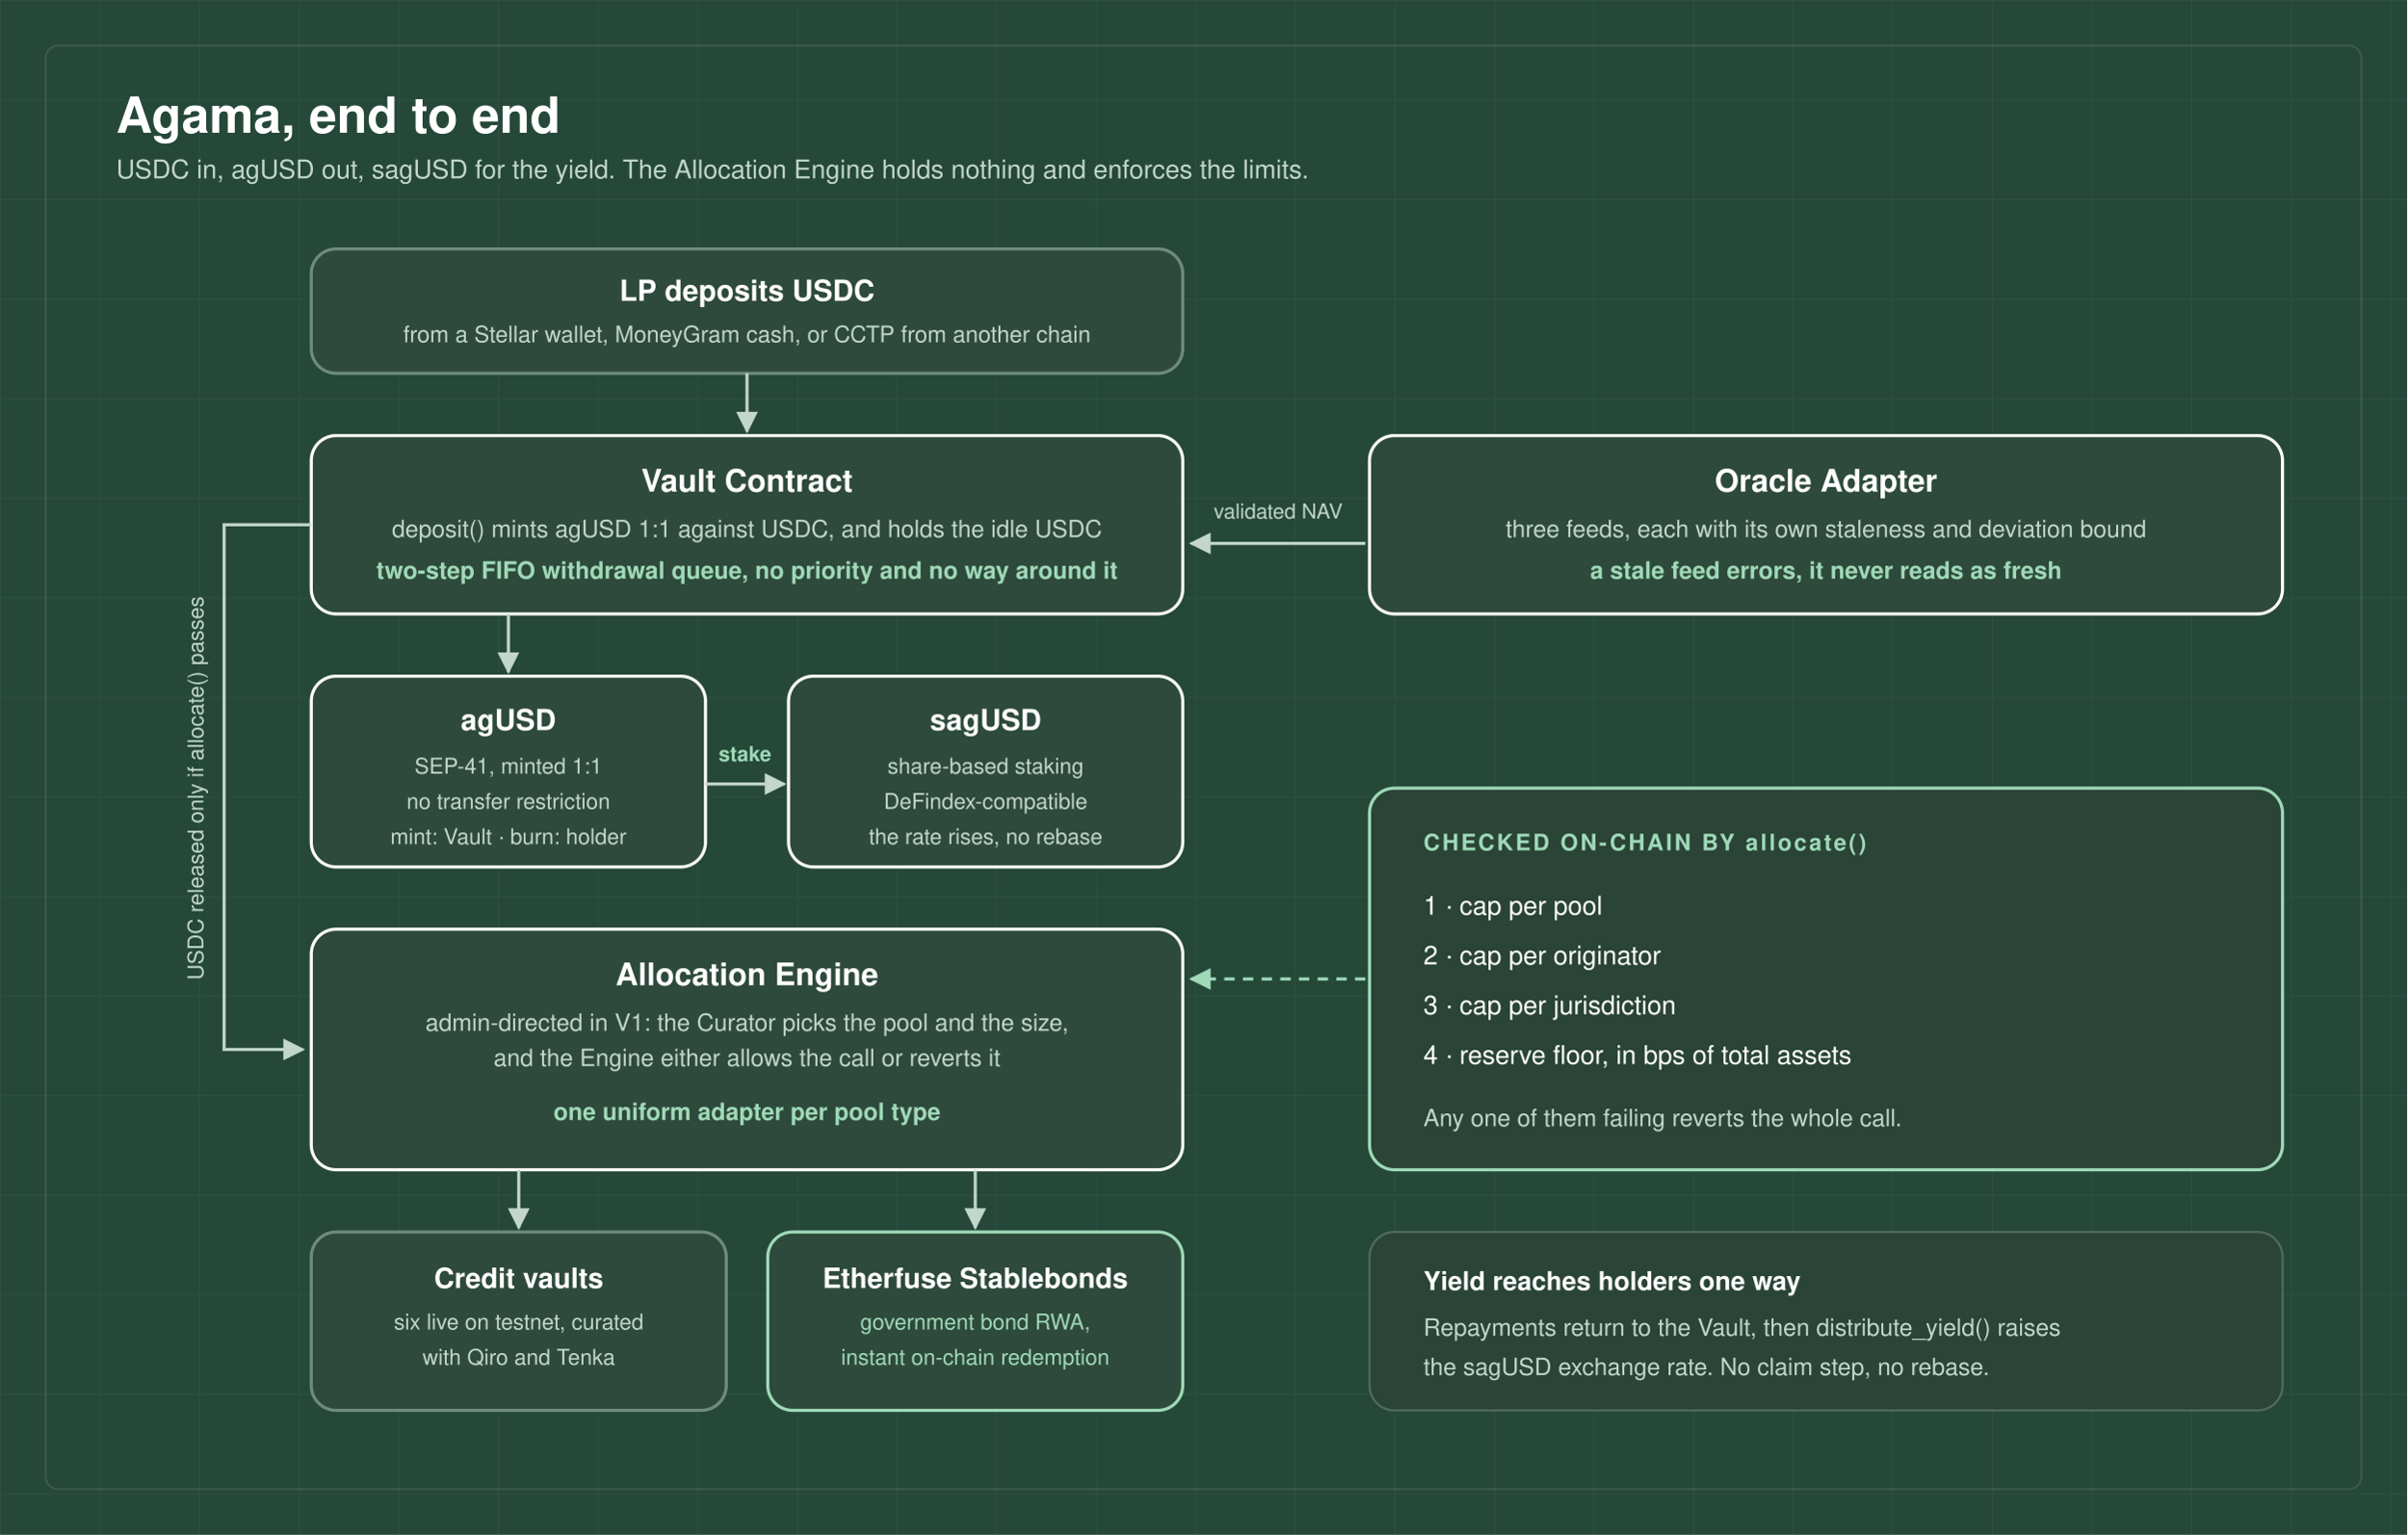
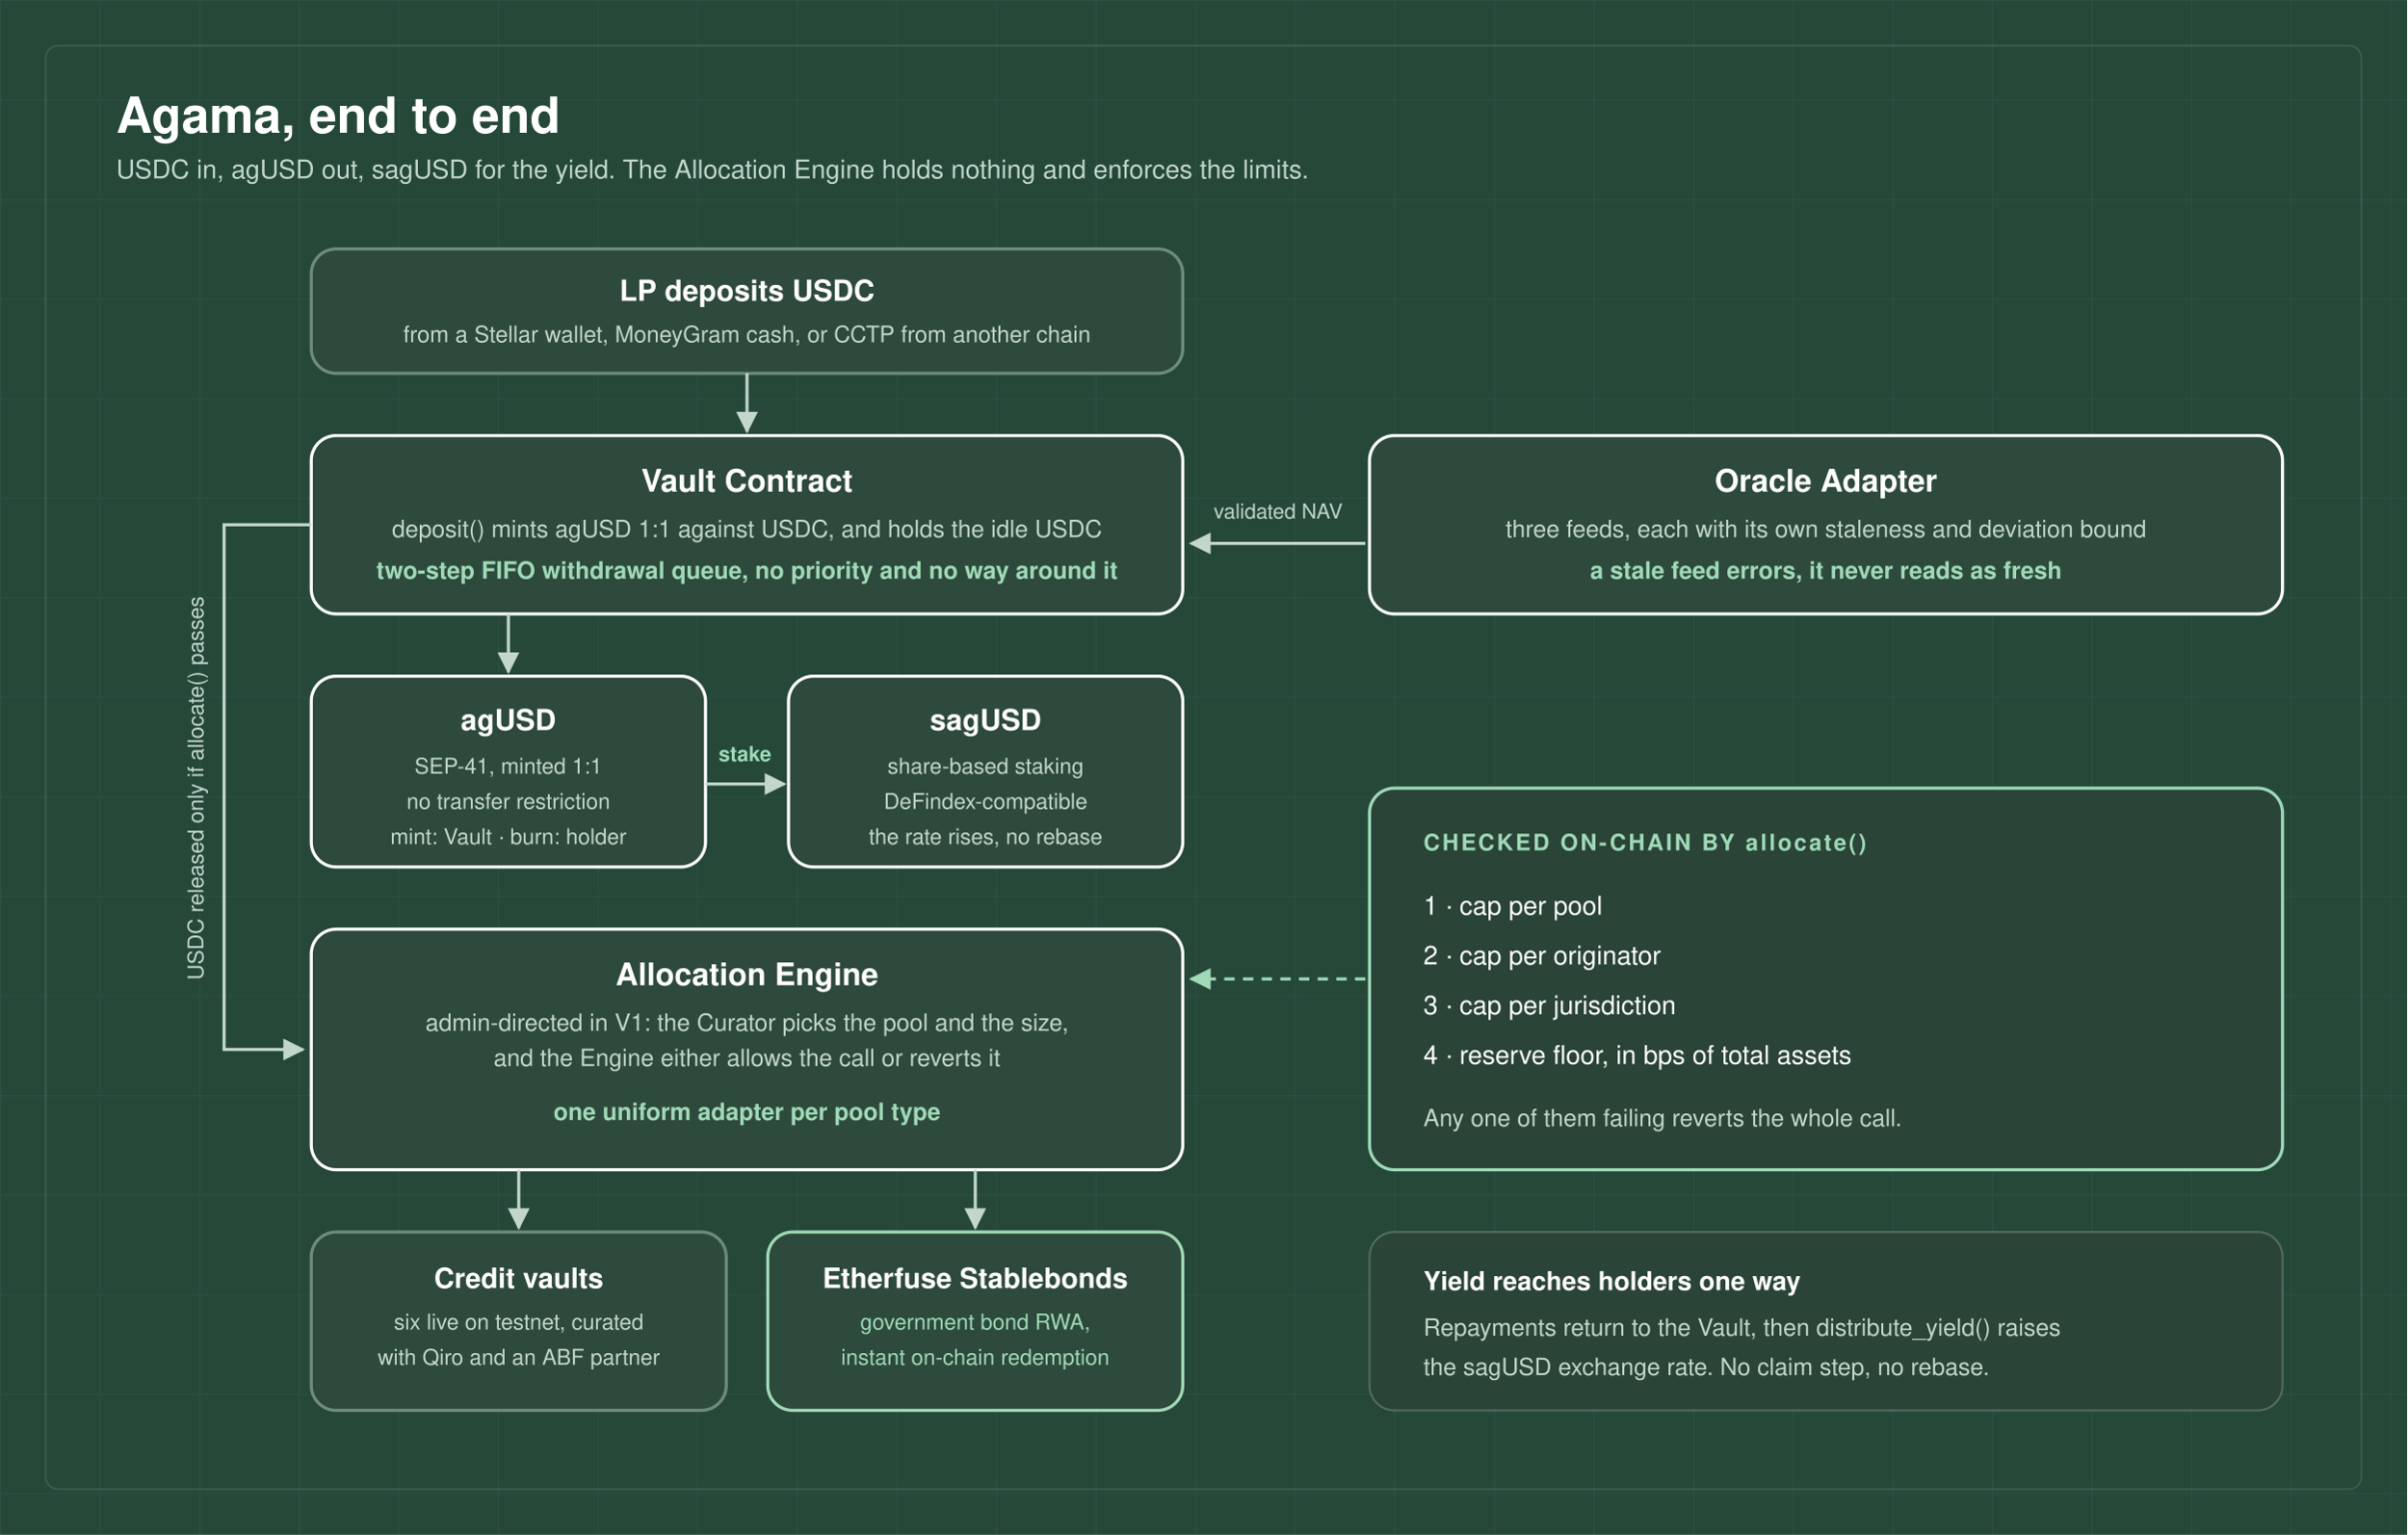
<svg xmlns="http://www.w3.org/2000/svg" viewBox="0 0 1160 740" width="1160" height="740" font-family="Helvetica Neue, Helvetica, Arial, sans-serif">
  <defs>
    <marker id="a" viewBox="0 0 10 10" refX="9" refY="5" markerWidth="7" markerHeight="7" orient="auto-start-reverse">
      <path d="M0,0 L10,5 L0,10 z" fill="#c2d6cb" />
    </marker>
    <marker id="am" viewBox="0 0 10 10" refX="9" refY="5" markerWidth="7" markerHeight="7" orient="auto-start-reverse">
      <path d="M0,0 L10,5 L0,10 z" fill="#9fd9b8" />
    </marker>
    <pattern id="grid" width="48" height="48" patternUnits="userSpaceOnUse">
      <path d="M48 0 L0 0 0 48" fill="none" stroke="#ffffff" stroke-opacity="0.04" stroke-width="1" />
    </pattern>
  </defs>
  <rect width="1160" height="740" fill="#254839" />
  <rect width="1160" height="740" fill="url(#grid)" />
  <rect x="22" y="22" width="1116" height="696" fill="none" stroke="#ffffff" stroke-opacity="0.10" rx="6" />
  <text x="56" y="64" fill="#ffffff" font-size="24" font-weight="700">Agama, end to end</text>
  <text x="56" y="86" fill="#c2d6cb" font-size="12.5">USDC in, agUSD out, sagUSD for the yield. The Allocation Engine holds nothing and enforces the limits.</text>
  <rect x="150" y="120" width="420" height="60" rx="12" fill="#2e4a3c" stroke="#6e8c7d" stroke-width="1.5" />
  <text x="360" y="145" fill="#ffffff" font-size="14" font-weight="700" text-anchor="middle">LP deposits USDC</text>
  <text x="360" y="165" fill="#c2d6cb" font-size="11" text-anchor="middle">from a Stellar wallet, MoneyGram cash, or CCTP from another chain</text>
  <path d="M360 180 L360 208" stroke="#c2d6cb" stroke-width="1.5" fill="none" marker-end="url(#a)" />
  <rect x="150" y="210" width="420" height="86" rx="12" fill="#2e4a3c" stroke="#ffffff" stroke-width="1.5" />
  <text x="360" y="237" fill="#ffffff" font-size="15" font-weight="700" text-anchor="middle">Vault Contract</text>
  <text x="360" y="259" fill="#c2d6cb" font-size="11.5" text-anchor="middle">deposit() mints agUSD 1:1 against USDC, and holds the idle USDC</text>
  <text x="360" y="279" fill="#9fd9b8" font-size="11.5" font-weight="700" text-anchor="middle">two-step FIFO withdrawal queue, no priority and no way around it</text>
  <path d="M245 296 L245 324" stroke="#c2d6cb" stroke-width="1.5" fill="none" marker-end="url(#a)" />
  <rect x="150" y="326" width="190" height="92" rx="12" fill="#2e4a3c" stroke="#ffffff" stroke-width="1.5" />
  <text x="245" y="352" fill="#ffffff" font-size="14" font-weight="700" text-anchor="middle">agUSD</text>
  <text x="245" y="373" fill="#c2d6cb" font-size="10.5" text-anchor="middle">SEP-41, minted 1:1</text>
  <text x="245" y="390" fill="#c2d6cb" font-size="10.5" text-anchor="middle">no transfer restriction</text>
  <text x="245" y="407" fill="#c2d6cb" font-size="10.5" text-anchor="middle">mint: Vault · burn: holder</text>
  <rect x="380" y="326" width="190" height="92" rx="12" fill="#2e4a3c" stroke="#ffffff" stroke-width="1.5" />
  <text x="475" y="352" fill="#ffffff" font-size="14" font-weight="700" text-anchor="middle">sagUSD</text>
  <text x="475" y="373" fill="#c2d6cb" font-size="10.5" text-anchor="middle">share-based staking</text>
  <text x="475" y="390" fill="#c2d6cb" font-size="10.5" text-anchor="middle">DeFindex-compatible</text>
  <text x="475" y="407" fill="#c2d6cb" font-size="10.5" text-anchor="middle">the rate rises, no rebase</text>
  <path d="M340 378 L378 378" stroke="#c2d6cb" stroke-width="1.5" fill="none" marker-end="url(#a)" />
  <text x="359" y="367" fill="#9fd9b8" font-size="10" font-weight="700" text-anchor="middle">stake</text>
  <path d="M150 253 L108 253 L108 506 L146 506" stroke="#c2d6cb" stroke-width="1.5" fill="none" marker-end="url(#a)" />
  <text x="98" y="380" fill="#c2d6cb" font-size="10.5" text-anchor="middle" transform="rotate(-90 98 380)">USDC released only if allocate() passes</text>
  <rect x="150" y="448" width="420" height="116" rx="12" fill="#2e4a3c" stroke="#ffffff" stroke-width="1.5" />
  <text x="360" y="475" fill="#ffffff" font-size="15" font-weight="700" text-anchor="middle">Allocation Engine</text>
  <text x="360" y="497" fill="#c2d6cb" font-size="11.5" text-anchor="middle">admin-directed in V1: the Curator picks the pool and the size,</text>
  <text x="360" y="514" fill="#c2d6cb" font-size="11.5" text-anchor="middle">and the Engine either allows the call or reverts it</text>
  <text x="360" y="540" fill="#9fd9b8" font-size="11.5" font-weight="700" text-anchor="middle">one uniform adapter per pool type</text>
  <path d="M250 564 L250 592" stroke="#c2d6cb" stroke-width="1.5" fill="none" marker-end="url(#a)" />
  <path d="M470 564 L470 592" stroke="#c2d6cb" stroke-width="1.5" fill="none" marker-end="url(#a)" />
  <rect x="150" y="594" width="200" height="86" rx="12" fill="#2e4a3c" stroke="#6e8c7d" stroke-width="1.5" />
  <text x="250" y="621" fill="#ffffff" font-size="13.5" font-weight="700" text-anchor="middle">Credit vaults</text>
  <text x="250" y="641" fill="#c2d6cb" font-size="10.5" text-anchor="middle">six live on testnet, curated</text>
-   <text x="250" y="658" fill="#c2d6cb" font-size="10.5" text-anchor="middle">with Qiro and Tenka</text>
+   <text x="250" y="658" fill="#c2d6cb" font-size="10.5" text-anchor="middle">with Qiro and an ABF partner</text>
  <rect x="370" y="594" width="200" height="86" rx="12" fill="#2e4a3c" stroke="#9fd9b8" stroke-width="1.5" />
  <text x="470" y="621" fill="#ffffff" font-size="13.5" font-weight="700" text-anchor="middle">Etherfuse Stablebonds</text>
  <text x="470" y="641" fill="#9fd9b8" font-size="10.5" text-anchor="middle">government bond RWA,</text>
  <text x="470" y="658" fill="#9fd9b8" font-size="10.5" text-anchor="middle">instant on-chain redemption</text>
  <rect x="660" y="210" width="440" height="86" rx="12" fill="#2e4a3c" stroke="#ffffff" stroke-width="1.5" />
  <text x="880" y="237" fill="#ffffff" font-size="15" font-weight="700" text-anchor="middle">Oracle Adapter</text>
  <text x="880" y="259" fill="#c2d6cb" font-size="11.5" text-anchor="middle">three feeds, each with its own staleness and deviation bound</text>
  <text x="880" y="279" fill="#9fd9b8" font-size="11.5" font-weight="700" text-anchor="middle">a stale feed errors, it never reads as fresh</text>
  <path d="M658 262 L574 262" stroke="#c2d6cb" stroke-width="1.5" fill="none" marker-end="url(#a)" />
  <text x="616" y="250" fill="#c2d6cb" font-size="10" text-anchor="middle">validated NAV</text>
  <rect x="660" y="380" width="440" height="184" rx="12" fill="#2a4437" stroke="#9fd9b8" stroke-width="1.5" />
  <text x="686" y="410" fill="#9fd9b8" font-size="11" font-weight="700" letter-spacing="1.1">CHECKED ON-CHAIN BY allocate()</text>
  <text x="686" y="441" fill="#ffffff" font-size="12.5">1 · cap per pool</text>
  <text x="686" y="465" fill="#ffffff" font-size="12.5">2 · cap per originator</text>
  <text x="686" y="489" fill="#ffffff" font-size="12.5">3 · cap per jurisdiction</text>
  <text x="686" y="513" fill="#ffffff" font-size="12.5">4 · reserve floor, in bps of total assets</text>
  <text x="686" y="543" fill="#c2d6cb" font-size="11.5">Any one of them failing reverts the whole call.</text>
  <path d="M658 472 L574 472" stroke="#9fd9b8" stroke-width="1.5" stroke-dasharray="5 4" fill="none" marker-end="url(#am)" />
  <rect x="660" y="594" width="440" height="86" rx="12" fill="#2a4437" stroke="#ffffff" stroke-opacity="0.20" stroke-width="1" />
  <text x="686" y="622" fill="#ffffff" font-size="12.5" font-weight="700">Yield reaches holders one way</text>
  <text x="686" y="644" fill="#c2d6cb" font-size="11.5">Repayments return to the Vault, then distribute_yield() raises</text>
  <text x="686" y="663" fill="#c2d6cb" font-size="11.5">the sagUSD exchange rate. No claim step, no rebase.</text>
</svg>
